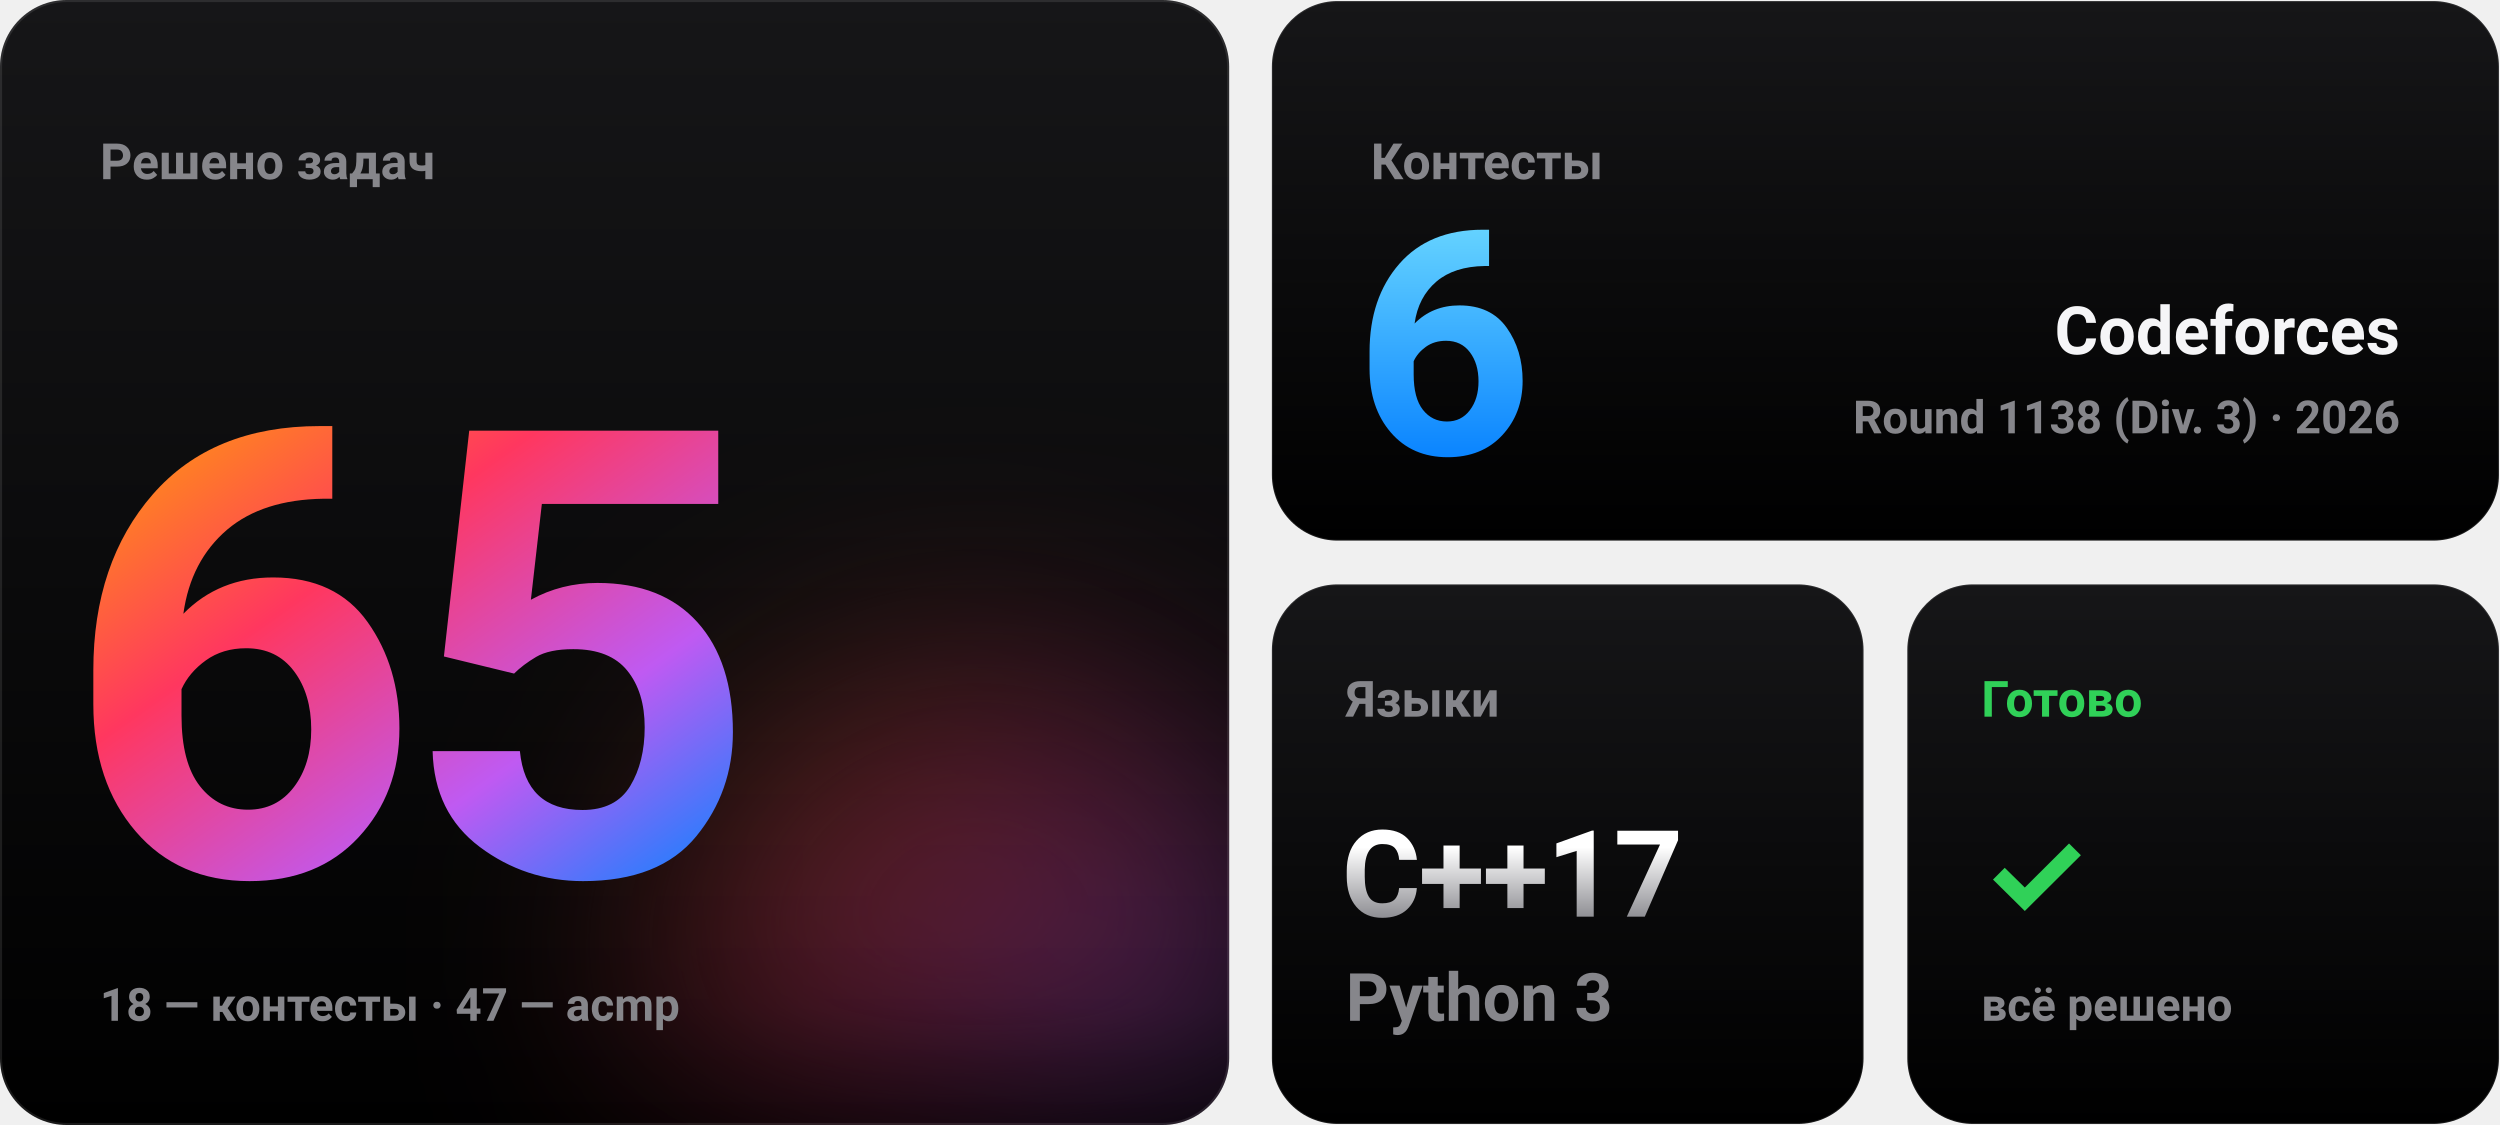
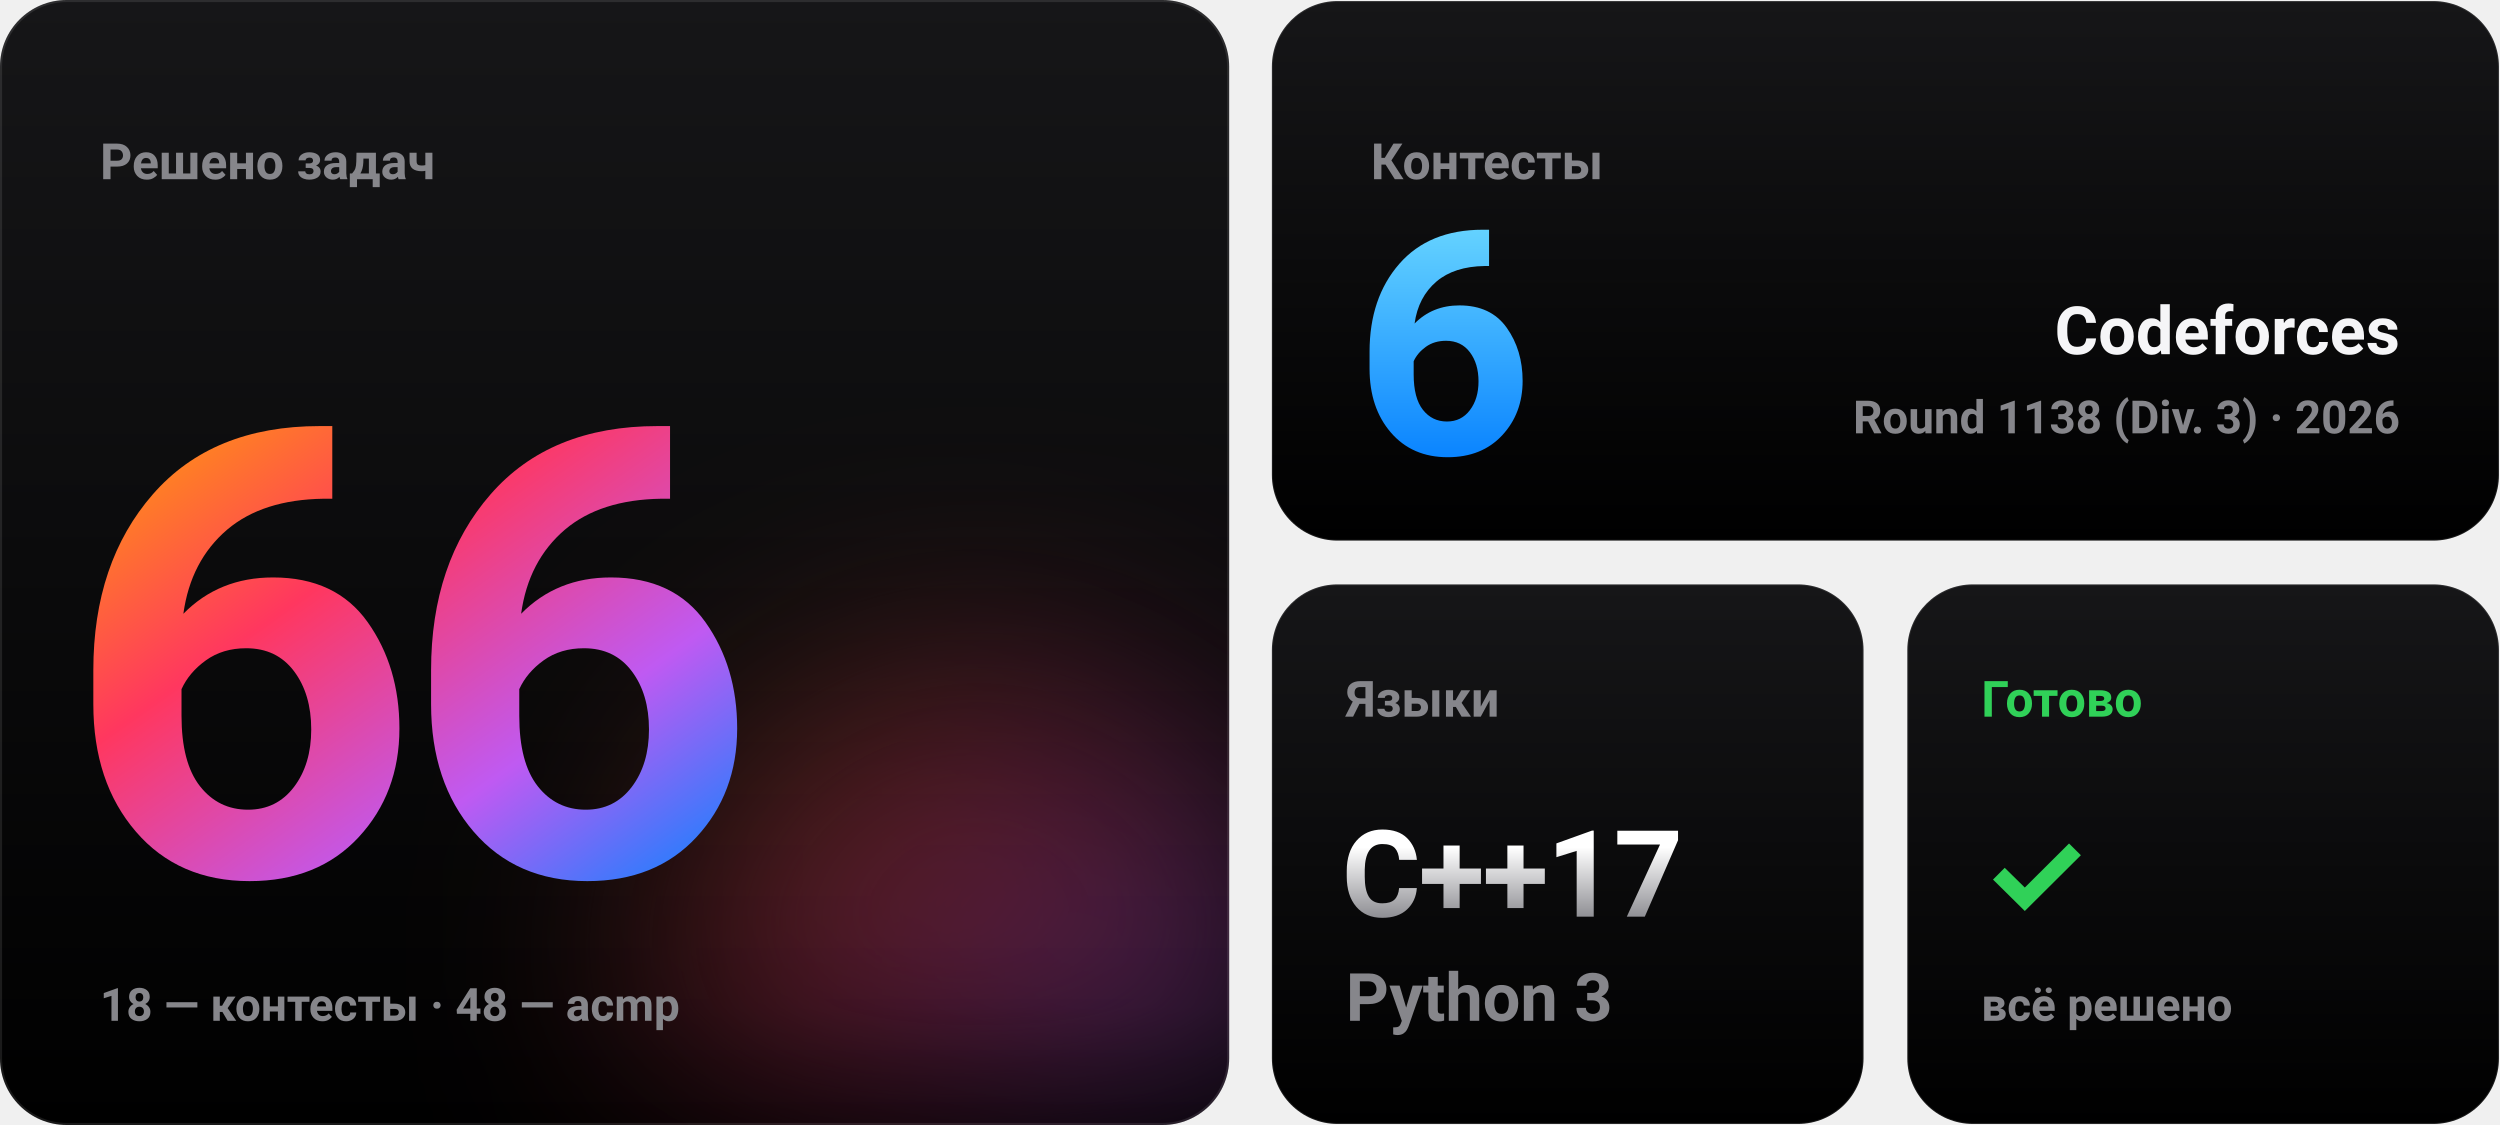
- <svg xmlns="http://www.w3.org/2000/svg" width="1200" height="540" viewBox="0 0 1200 540" role="img" aria-label="Решено задач: 65 (18 с контестов, 47 с acmp). Контестов: 6.">
+ <svg xmlns="http://www.w3.org/2000/svg" width="1200" height="540" viewBox="0 0 1200 540" role="img" aria-label="Решено задач: 66 (18 с контестов, 48 с acmp). Контестов: 6.">
  <defs>
    <linearGradient id="ai" x1="0" y1="0" x2="1" y2="1">
      <stop offset="0" stop-color="#ff9f0a" />
      <stop offset="0.35" stop-color="#ff375f" />
      <stop offset="0.7" stop-color="#bf5af2" />
      <stop offset="1" stop-color="#0a84ff" />
    </linearGradient>
    <linearGradient id="blue" x1="0" y1="0" x2="0" y2="1">
      <stop offset="0" stop-color="#64d2ff" />
      <stop offset="1" stop-color="#0a84ff" />
    </linearGradient>
    <linearGradient id="titanium" x1="0" y1="0" x2="0" y2="1">
      <stop offset="0.2" stop-color="#ffffff" />
      <stop offset="1" stop-color="#8e8e93" />
    </linearGradient>
    <linearGradient id="tile" x1="0" y1="0" x2="0" y2="1">
      <stop offset="0" stop-color="#161618" />
      <stop offset="1" stop-color="#000000" />
    </linearGradient>
    <filter id="blur" x="-100%" y="-100%" width="300%" height="300%">
      <feGaussianBlur stdDeviation="60" />
    </filter>
    <clipPath id="t1">
      <rect width="590" height="540" rx="32" />
    </clipPath>
  </defs>
  <g font-family="-apple-system, BlinkMacSystemFont, 'SF Pro Display', 'Segoe UI', Roboto, Helvetica, Arial, sans-serif">
    <g font-weight="600">
      <g clip-path="url(#t1)">
        <rect width="590" height="540" fill="url(#tile)" />
        <circle cx="470" cy="470" r="150" fill="url(#ai)" opacity="0.35" filter="url(#blur)">
          <animate attributeName="r" values="120;220;120" dur="5s" repeatCount="indefinite" calcMode="spline" keyTimes="0;0.5;1" keySplines="0.45 0 0.55 1;0.45 0 0.55 1" />
        </circle>
      </g>
      <rect x="0.5" y="0.5" width="589" height="539" rx="31.5" fill="none" stroke="#ffffff" stroke-opacity="0.1" />
      <text x="48" y="86" font-size="24" fill="#86868b">Решено задач</text>
      <g font-size="300" font-weight="700" letter-spacing="-10" fill="url(#ai)">
-         <text x="30" y="420" opacity="0">62<animate attributeName="opacity" values="0;1;0" keyTimes="0;0.000;0.250" calcMode="discrete" dur="0.8s" fill="freeze" />
+         <text x="30" y="420" opacity="0">63<animate attributeName="opacity" values="0;1;0" keyTimes="0;0.000;0.250" calcMode="discrete" dur="0.8s" fill="freeze" />
        </text>
-         <text x="30" y="420" opacity="0">63<animate attributeName="opacity" values="0;1;0" keyTimes="0;0.250;0.500" calcMode="discrete" dur="0.8s" fill="freeze" />
+         <text x="30" y="420" opacity="0">64<animate attributeName="opacity" values="0;1;0" keyTimes="0;0.250;0.500" calcMode="discrete" dur="0.8s" fill="freeze" />
        </text>
-         <text x="30" y="420" opacity="0">64<animate attributeName="opacity" values="0;1;0" keyTimes="0;0.500;0.750" calcMode="discrete" dur="0.8s" fill="freeze" />
+         <text x="30" y="420" opacity="0">65<animate attributeName="opacity" values="0;1;0" keyTimes="0;0.500;0.750" calcMode="discrete" dur="0.8s" fill="freeze" />
        </text>
-         <text x="30" y="420">65<animate attributeName="opacity" values="0;1" keyTimes="0;0.750" calcMode="discrete" dur="0.8s" fill="freeze" />
+         <text x="30" y="420">66<animate attributeName="opacity" values="0;1" keyTimes="0;0.750" calcMode="discrete" dur="0.8s" fill="freeze" />
        </text>
      </g>
-       <text x="48" y="490" font-size="22" fill="#86868b">18 — контесты  ·  47 — acmp</text>
+       <text x="48" y="490" font-size="22" fill="#86868b">18 — контесты  ·  48 — acmp</text>
      <rect x="610.5" y="0.5" width="589" height="259" rx="31.5" fill="url(#tile)" stroke="#ffffff" stroke-opacity="0.1" />
      <text x="658" y="86" font-size="24" fill="#86868b">Контесты</text>
      <text x="650" y="218" font-size="150" font-weight="700" letter-spacing="-4" fill="url(#blue)">6</text>
      <text x="1152" y="170" font-size="32" font-weight="700" fill="#f5f5f7" text-anchor="end">Codeforces</text>
      <text x="1152" y="208" font-size="22" fill="#86868b" text-anchor="end">Round 1138 (Div. 3) · 2026</text>
      <rect x="610.5" y="280.5" width="284" height="259" rx="31.5" fill="url(#tile)" stroke="#ffffff" stroke-opacity="0.1" />
      <text x="646" y="344" font-size="24" fill="#86868b">Языки</text>
      <text x="644" y="440" font-size="58" font-weight="700" letter-spacing="-1" fill="url(#titanium)">C++17</text>
      <text x="646" y="490" font-size="32" fill="#86868b">Python 3</text>
      <rect x="915.5" y="280.5" width="284" height="259" rx="31.5" fill="url(#tile)" stroke="#ffffff" stroke-opacity="0.1" />
      <text x="951" y="344" font-size="24" fill="#30d158">Готово</text>
      <text x="951" y="440" font-size="58" font-weight="700" fill="#30d158">✓</text>
      <text x="951" y="490" font-size="22" fill="#86868b">всё решено</text>
    </g>
  </g>
</svg>
